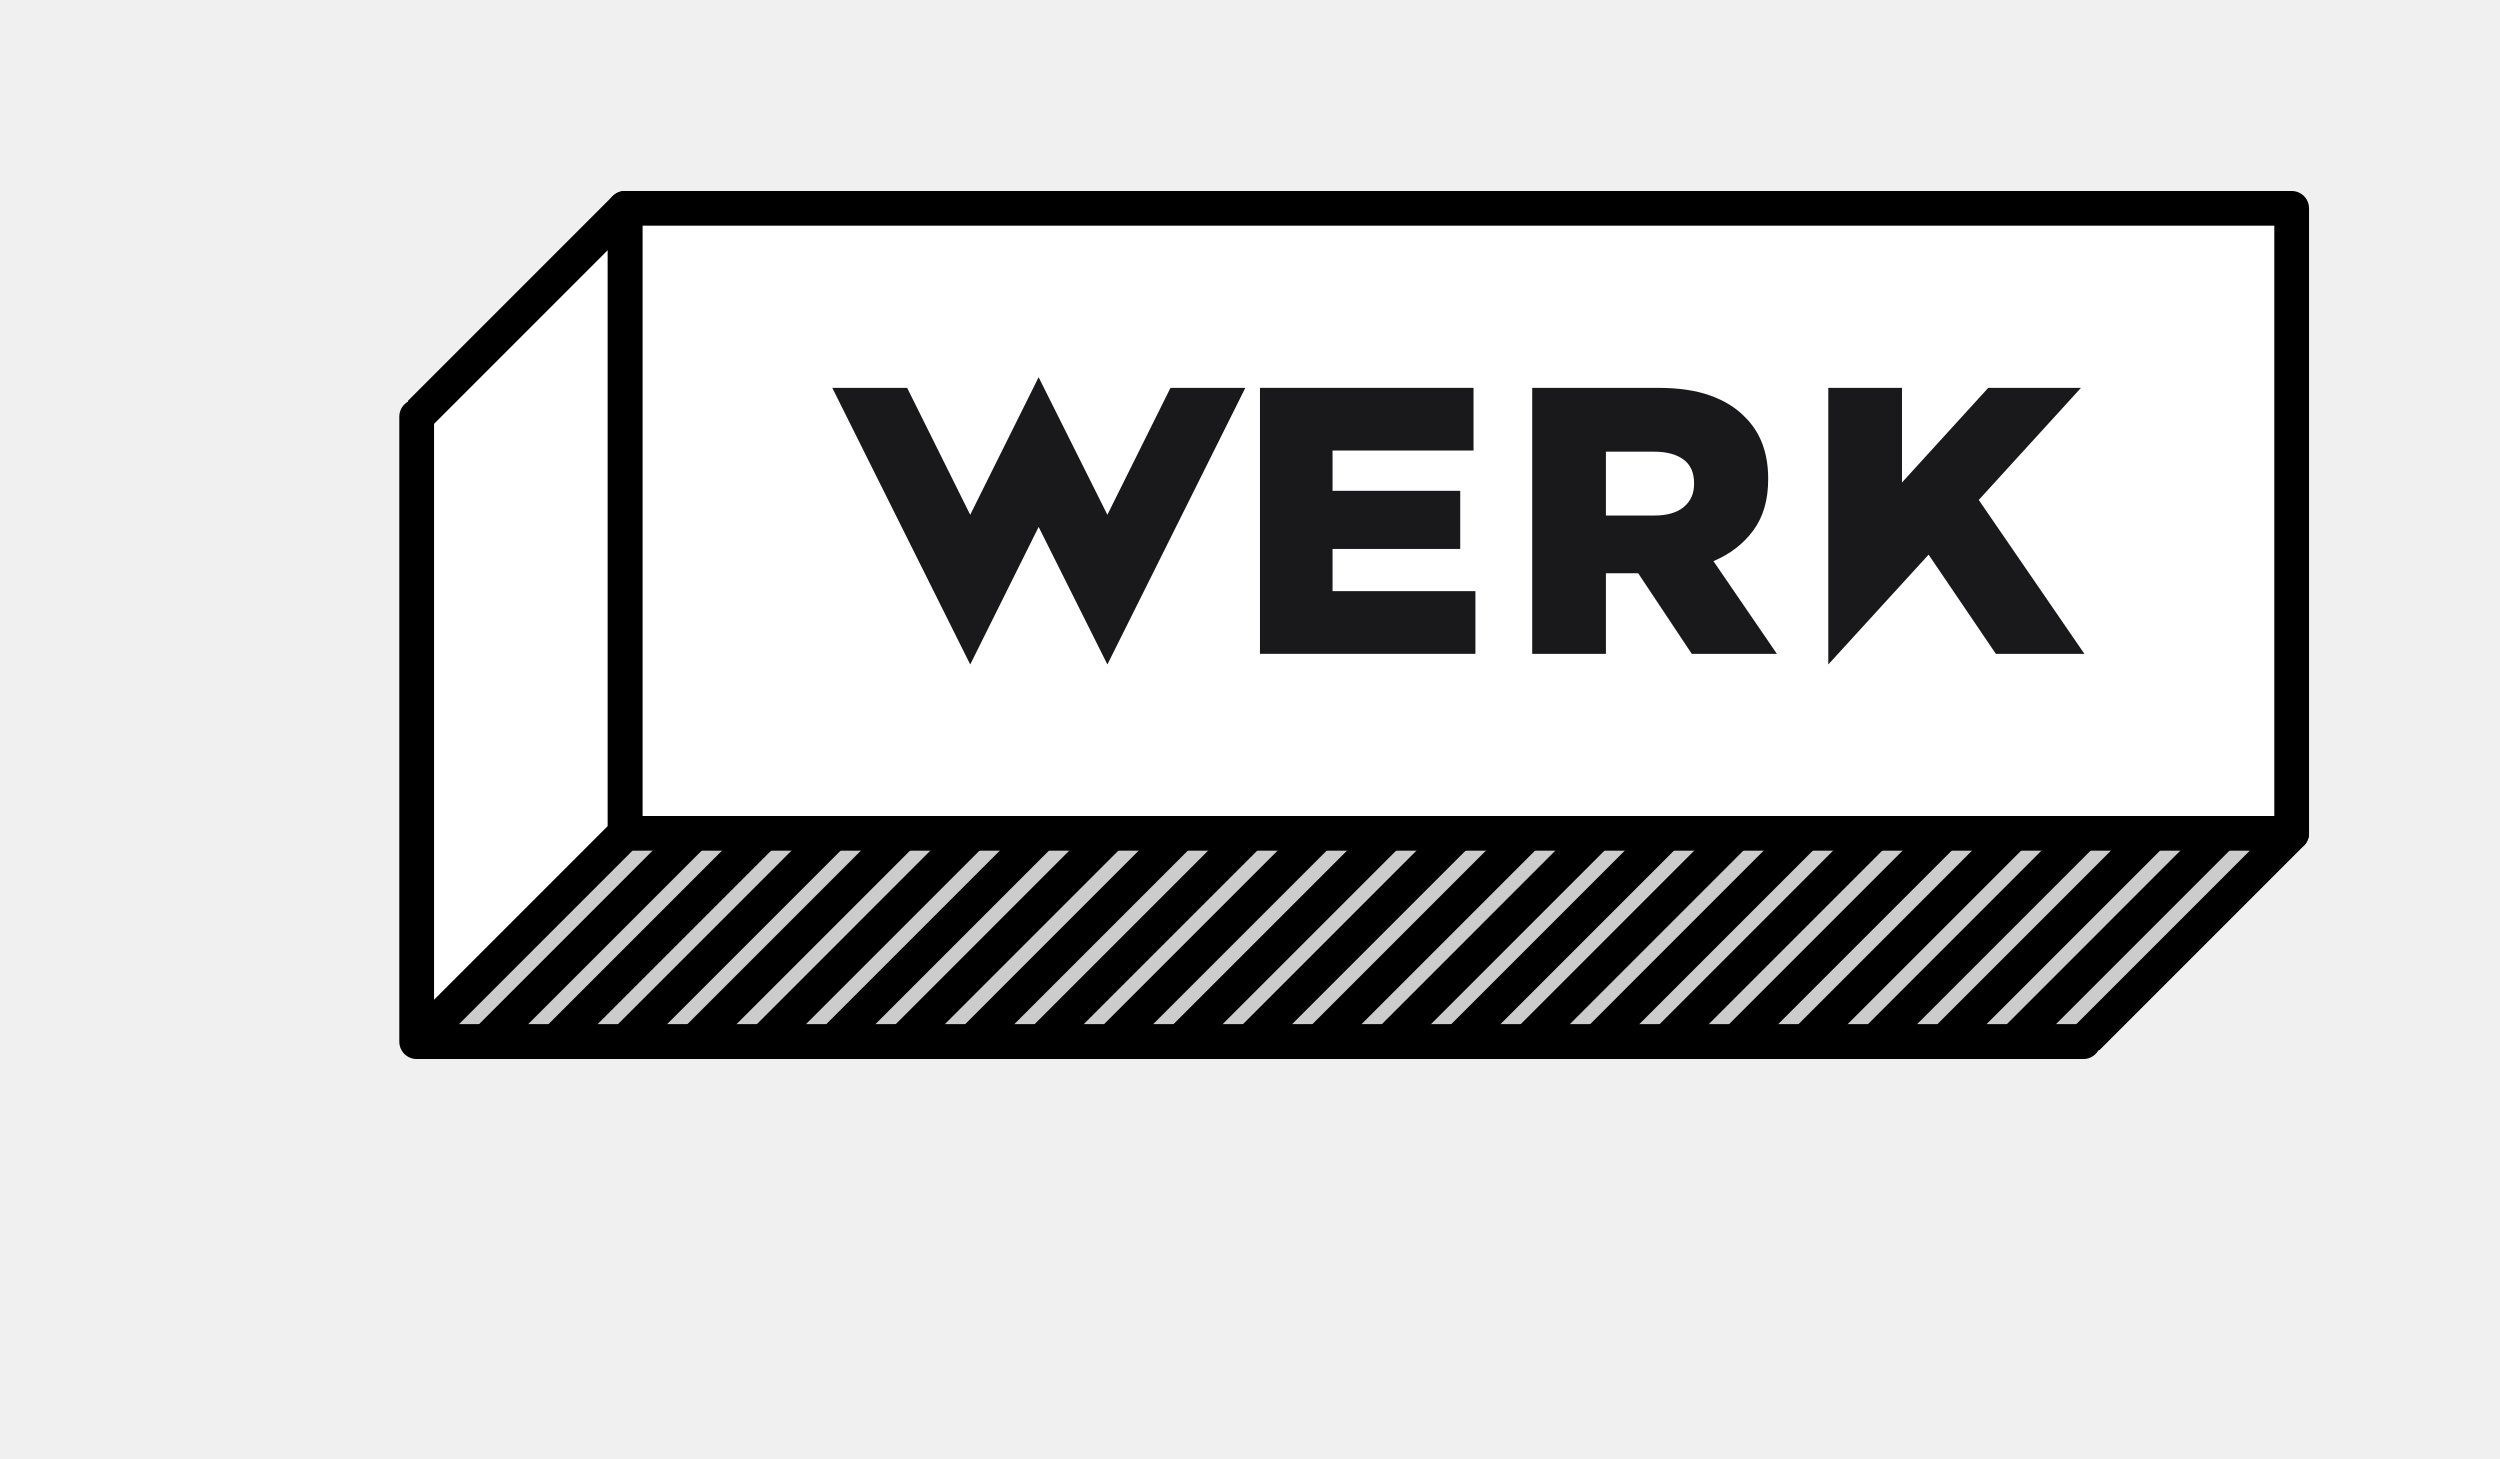
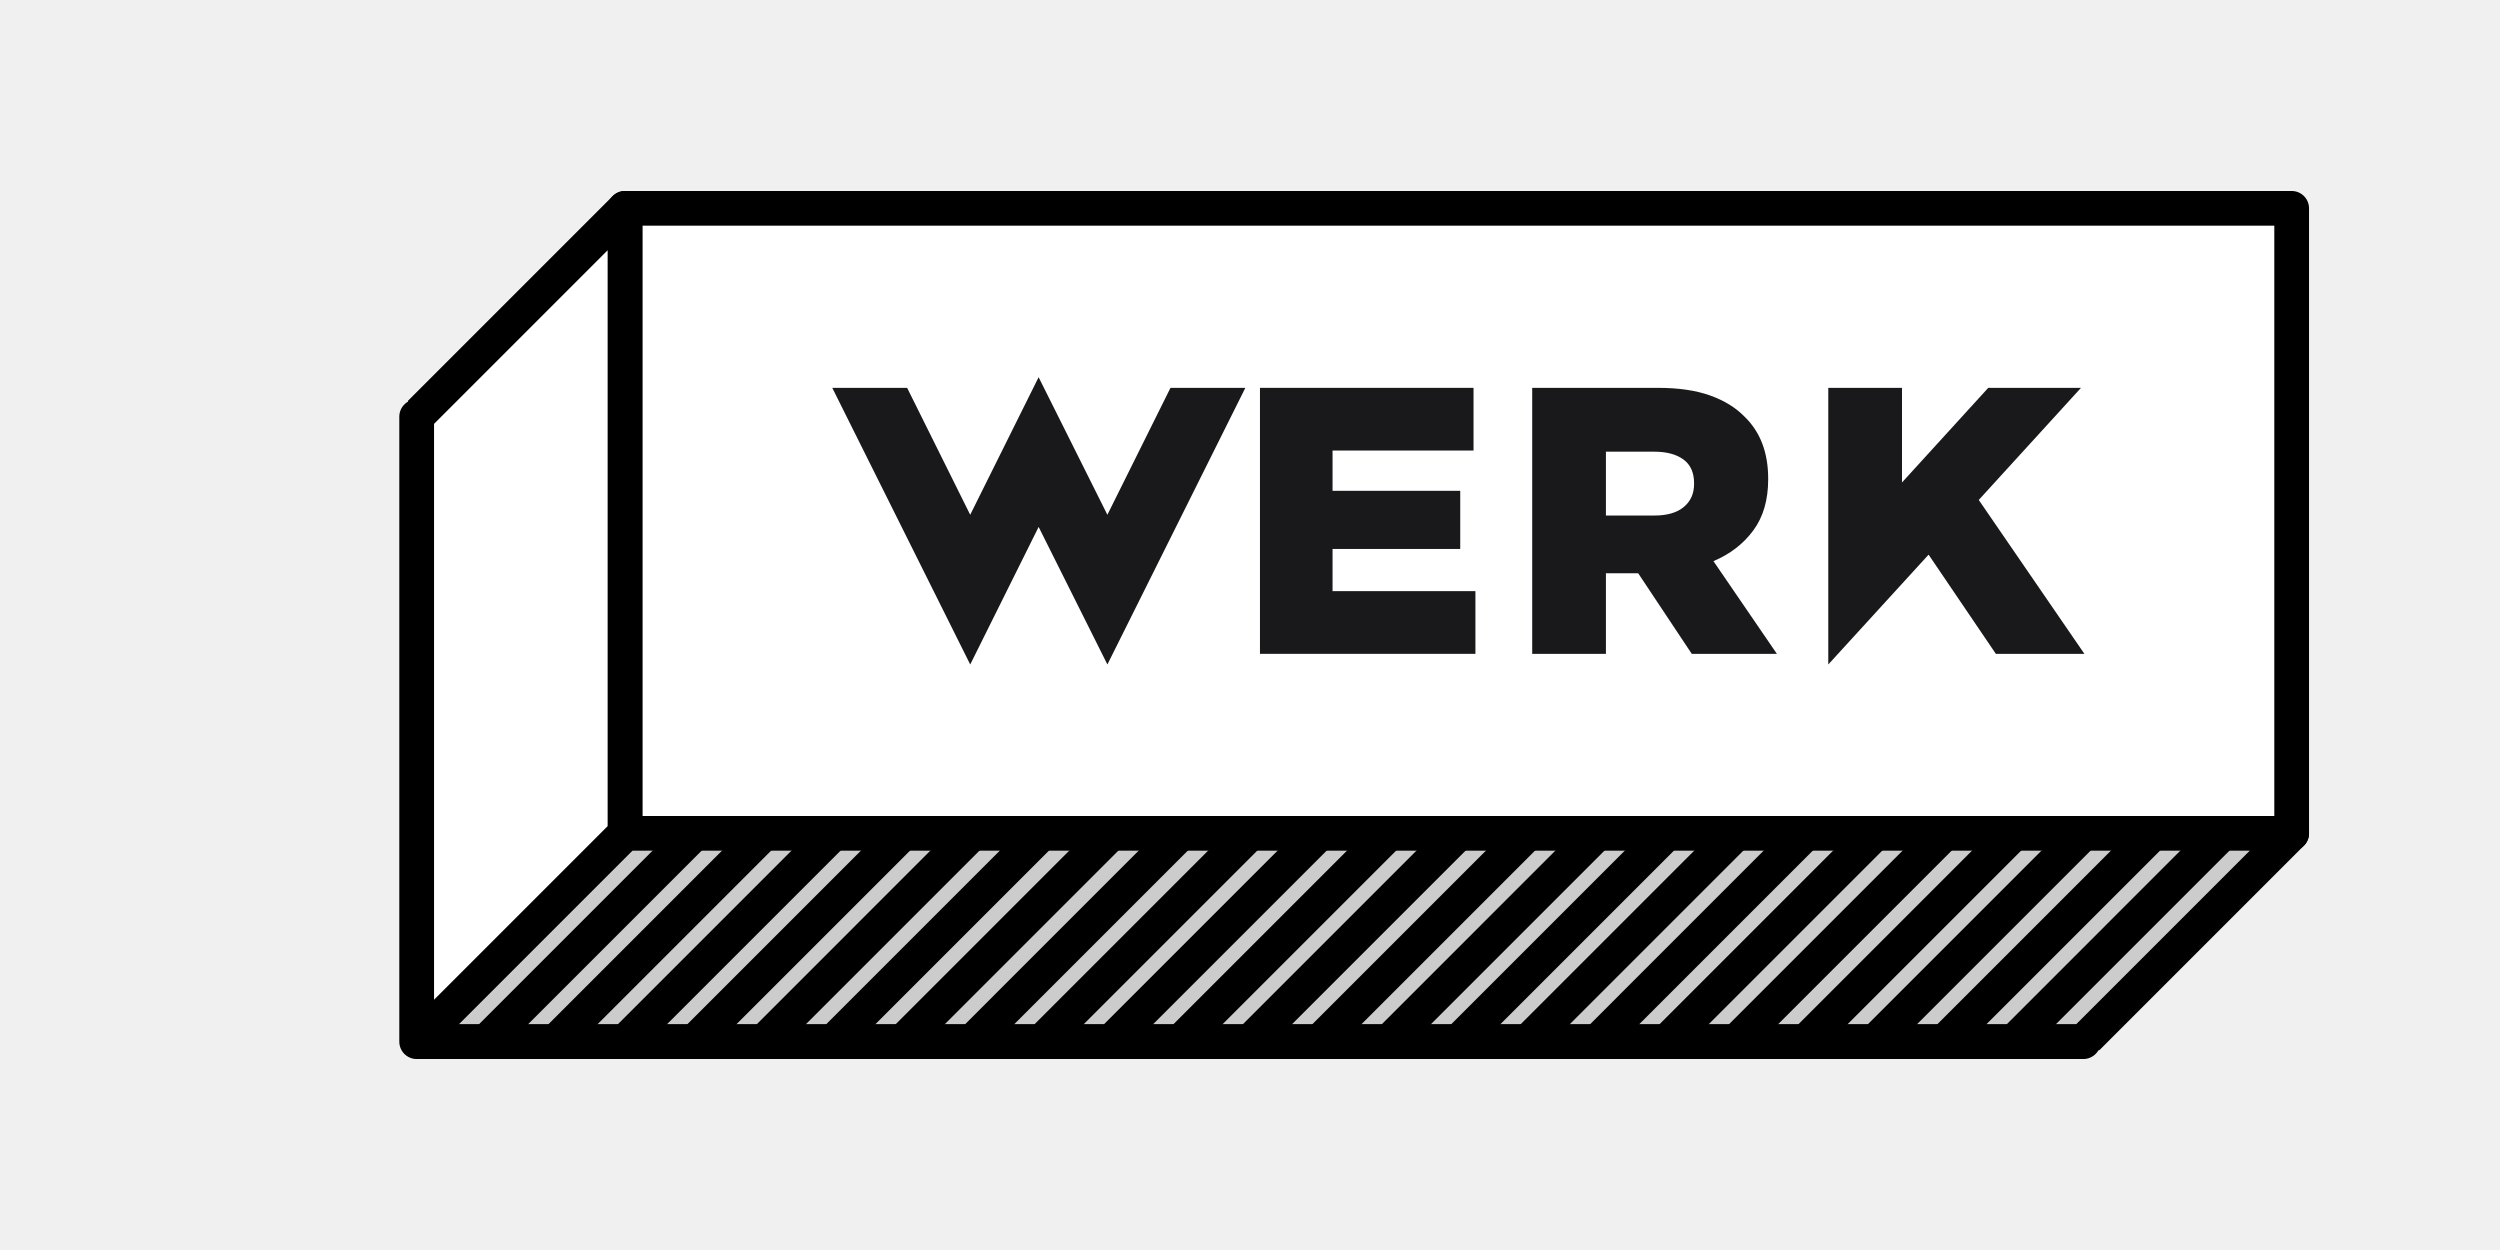
- <svg xmlns="http://www.w3.org/2000/svg" version="1.1" class="navigation-svg" x="0px" y="0px" width="144px" height="84px" viewBox="0 0 144 84" xml:space="preserve">
+ <svg xmlns="http://www.w3.org/2000/svg" version="1.1" class="navigation-svg" x="0px" y="0px" width="144px" height="72px" viewBox="0 0 144 72" xml:space="preserve">
  <style>
        .navigation-svg .fbtn-move {
            -webkit-transition: transform .3s ease-out;
                    transition: transform .3s ease-out;
        }
        .navigation-svg              .fbtn-move { transform: translate(0, 0); }
        .navigation-svg:hover                   { cursor: pointer; }
        .navigation-svg:hover        .fbtn-move { transform: translate(-18px, 18px); }
        .navigation-svg.active       .fbtn-move { transform: translate(-36px, 36px); }
        .navigation-svg.active:hover .fbtn-move { transform: translate(-18px, 18px); }
    </style>
  <defs>
    <mask id="fbtn-mask">
      <rect x="23.5" y="-1.5" fill="#FFFFFF" width="122" height="62" />
    </mask>
  </defs>
  <g mask="url(#fbtn-mask)">
    <g class="fbtn-t2">
      <polygon fill="#CCCCCC" stroke="#000000" stroke-width="2" stroke-linecap="round" stroke-linejoin="round" stroke-miterlimit="10" points="108,36 12,36 24,24 120,24" />
      <g>
        <line fill="#CCCCCC" stroke="#000000" stroke-width="2" stroke-linecap="round" stroke-linejoin="round" stroke-miterlimit="10" x1="16" y1="36" x2="28" y2="24" />
        <line fill="#CCCCCC" stroke="#000000" stroke-width="2" stroke-linecap="round" stroke-linejoin="round" stroke-miterlimit="10" x1="20" y1="36" x2="32" y2="24" />
        <line fill="#CCCCCC" stroke="#000000" stroke-width="2" stroke-linecap="round" stroke-linejoin="round" stroke-miterlimit="10" x1="24" y1="36" x2="36" y2="24" />
        <line fill="#CCCCCC" stroke="#000000" stroke-width="2" stroke-linecap="round" stroke-linejoin="round" stroke-miterlimit="10" x1="28" y1="36" x2="40" y2="24" />
        <line fill="#CCCCCC" stroke="#000000" stroke-width="2" stroke-linecap="round" stroke-linejoin="round" stroke-miterlimit="10" x1="32" y1="36" x2="44" y2="24" />
        <line fill="#CCCCCC" stroke="#000000" stroke-width="2" stroke-linecap="round" stroke-linejoin="round" stroke-miterlimit="10" x1="36" y1="36" x2="48" y2="24" />
        <line fill="#CCCCCC" stroke="#000000" stroke-width="2" stroke-linecap="round" stroke-linejoin="round" stroke-miterlimit="10" x1="40" y1="36" x2="52" y2="24" />
        <line fill="#CCCCCC" stroke="#000000" stroke-width="2" stroke-linecap="round" stroke-linejoin="round" stroke-miterlimit="10" x1="44" y1="36" x2="56" y2="24" />
        <line fill="#CCCCCC" stroke="#000000" stroke-width="2" stroke-linecap="round" stroke-linejoin="round" stroke-miterlimit="10" x1="48" y1="36" x2="60" y2="24" />
        <line fill="#CCCCCC" stroke="#000000" stroke-width="2" stroke-linecap="round" stroke-linejoin="round" stroke-miterlimit="10" x1="52" y1="36" x2="64" y2="24" />
        <line fill="#CCCCCC" stroke="#000000" stroke-width="2" stroke-linecap="round" stroke-linejoin="round" stroke-miterlimit="10" x1="56" y1="36" x2="68" y2="24" />
        <line fill="#CCCCCC" stroke="#000000" stroke-width="2" stroke-linecap="round" stroke-linejoin="round" stroke-miterlimit="10" x1="60" y1="36" x2="72" y2="24" />
        <line fill="#CCCCCC" stroke="#000000" stroke-width="2" stroke-linecap="round" stroke-linejoin="round" stroke-miterlimit="10" x1="64" y1="36" x2="76" y2="24" />
        <line fill="#CCCCCC" stroke="#000000" stroke-width="2" stroke-linecap="round" stroke-linejoin="round" stroke-miterlimit="10" x1="68" y1="36" x2="80" y2="24" />
        <line fill="#CCCCCC" stroke="#000000" stroke-width="2" stroke-linecap="round" stroke-linejoin="round" stroke-miterlimit="10" x1="72" y1="36" x2="84" y2="24" />
        <line fill="#CCCCCC" stroke="#000000" stroke-width="2" stroke-linecap="round" stroke-linejoin="round" stroke-miterlimit="10" x1="76" y1="36" x2="88" y2="24" />
        <line fill="#CCCCCC" stroke="#000000" stroke-width="2" stroke-linecap="round" stroke-linejoin="round" stroke-miterlimit="10" x1="80" y1="36" x2="92" y2="24" />
        <line fill="#CCCCCC" stroke="#000000" stroke-width="2" stroke-linecap="round" stroke-linejoin="round" stroke-miterlimit="10" x1="84" y1="36" x2="96" y2="24" />
        <line fill="#CCCCCC" stroke="#000000" stroke-width="2" stroke-linecap="round" stroke-linejoin="round" stroke-miterlimit="10" x1="88" y1="36" x2="100" y2="24" />
        <line fill="#CCCCCC" stroke="#000000" stroke-width="2" stroke-linecap="round" stroke-linejoin="round" stroke-miterlimit="10" x1="92" y1="36" x2="104" y2="24" />
        <line fill="#CCCCCC" stroke="#000000" stroke-width="2" stroke-linecap="round" stroke-linejoin="round" stroke-miterlimit="10" x1="96" y1="36" x2="108" y2="24" />
        <line fill="#CCCCCC" stroke="#000000" stroke-width="2" stroke-linecap="round" stroke-linejoin="round" stroke-miterlimit="10" x1="100" y1="36" x2="112" y2="24" />
        <line fill="#CCCCCC" stroke="#000000" stroke-width="2" stroke-linecap="round" stroke-linejoin="round" stroke-miterlimit="10" x1="104" y1="36" x2="116" y2="24" />
      </g>
    </g>
    <polygon class="fbtn-l2" fill="#FFFFFF" stroke="#000000" stroke-width="2" stroke-linecap="round" stroke-linejoin="round" stroke-miterlimit="10" points="120,60 108,72 108,36 120,24" />
    <g class="fbtn-move">
      <g class="fbtn-cf">
        <rect class="fbtn-f" x="36" y="12" fill="#FFFFFF" stroke="#000000" stroke-width="2" stroke-linecap="round" stroke-linejoin="round" stroke-miterlimit="10" width="96" height="36" />
        <g class="fbtn-c">
          <path fill="#19181B" d="M47.939,22.34h4.312l3.633,7.311l3.94-7.924l3.961,7.924l3.635-7.311h4.312l-7.946,15.934l-3.961-7.923l-3.94,7.923L47.939,22.34z" />
          <path fill="#19181B" d="M72.574,22.34h12.301v3.611h-8.12v2.32h7.354v3.349h-7.354v2.43h8.229v3.611h-12.41L72.574,22.34z" />
          <path fill="#19181B" d="M88.255,22.34H95.5c1.182,0,2.181,0.146,2.998,0.438s1.481,0.7,1.992,1.226c0.904,0.876,1.357,2.065,1.357,3.568v0.044c0,1.182-0.285,2.16-0.854,2.933c-0.568,0.774-1.335,1.364-2.298,1.773l3.655,5.341h-4.903l-3.086-4.641h-0.043h-1.817v4.641h-4.246L88.255,22.34z M95.302,29.694c0.729,0,1.291-0.164,1.686-0.493c0.394-0.328,0.591-0.769,0.591-1.324v-0.043c0-0.613-0.204-1.069-0.613-1.368c-0.408-0.299-0.971-0.449-1.685-0.449h-2.78v3.678L95.302,29.694L95.302,29.694z" />
          <path fill="#19181B" d="M105.308,22.34h4.247v5.45l4.968-5.45h5.342l-5.889,6.457l6.085,8.864h-5.1l-3.874-5.713l-5.778,6.326V22.34H105.308z" />
        </g>
      </g>
      <g class="fbtn-b">
        <polygon fill="#CCCCCC" stroke="#000000" stroke-width="2" stroke-linecap="round" stroke-linejoin="round" stroke-miterlimit="10" points="120,60 24,60 36,48 132,48" />
        <g>
          <line fill="#CCCCCC" stroke="#000000" stroke-width="2" stroke-linecap="round" stroke-linejoin="round" stroke-miterlimit="10" x1="28" y1="60" x2="40" y2="48" />
          <line fill="#CCCCCC" stroke="#000000" stroke-width="2" stroke-linecap="round" stroke-linejoin="round" stroke-miterlimit="10" x1="32" y1="60" x2="44" y2="48" />
          <line fill="#CCCCCC" stroke="#000000" stroke-width="2" stroke-linecap="round" stroke-linejoin="round" stroke-miterlimit="10" x1="36" y1="60" x2="48" y2="48" />
          <line fill="#CCCCCC" stroke="#000000" stroke-width="2" stroke-linecap="round" stroke-linejoin="round" stroke-miterlimit="10" x1="40" y1="60" x2="52" y2="48" />
          <line fill="#CCCCCC" stroke="#000000" stroke-width="2" stroke-linecap="round" stroke-linejoin="round" stroke-miterlimit="10" x1="44" y1="60" x2="56" y2="48" />
          <line fill="#CCCCCC" stroke="#000000" stroke-width="2" stroke-linecap="round" stroke-linejoin="round" stroke-miterlimit="10" x1="48" y1="60" x2="60" y2="48" />
          <line fill="#CCCCCC" stroke="#000000" stroke-width="2" stroke-linecap="round" stroke-linejoin="round" stroke-miterlimit="10" x1="52" y1="60" x2="64" y2="48" />
          <line fill="#CCCCCC" stroke="#000000" stroke-width="2" stroke-linecap="round" stroke-linejoin="round" stroke-miterlimit="10" x1="56" y1="60" x2="68" y2="48" />
          <line fill="#CCCCCC" stroke="#000000" stroke-width="2" stroke-linecap="round" stroke-linejoin="round" stroke-miterlimit="10" x1="60" y1="60" x2="72" y2="48" />
          <line fill="#CCCCCC" stroke="#000000" stroke-width="2" stroke-linecap="round" stroke-linejoin="round" stroke-miterlimit="10" x1="64" y1="60" x2="76" y2="48" />
          <line fill="#CCCCCC" stroke="#000000" stroke-width="2" stroke-linecap="round" stroke-linejoin="round" stroke-miterlimit="10" x1="68" y1="60" x2="80" y2="48" />
          <line fill="#CCCCCC" stroke="#000000" stroke-width="2" stroke-linecap="round" stroke-linejoin="round" stroke-miterlimit="10" x1="72" y1="60" x2="84" y2="48" />
          <line fill="#CCCCCC" stroke="#000000" stroke-width="2" stroke-linecap="round" stroke-linejoin="round" stroke-miterlimit="10" x1="76" y1="60" x2="88" y2="48" />
          <line fill="#CCCCCC" stroke="#000000" stroke-width="2" stroke-linecap="round" stroke-linejoin="round" stroke-miterlimit="10" x1="80" y1="60" x2="92" y2="48" />
          <line fill="#CCCCCC" stroke="#000000" stroke-width="2" stroke-linecap="round" stroke-linejoin="round" stroke-miterlimit="10" x1="84" y1="60" x2="96" y2="48" />
          <line fill="#CCCCCC" stroke="#000000" stroke-width="2" stroke-linecap="round" stroke-linejoin="round" stroke-miterlimit="10" x1="88" y1="60" x2="100" y2="48" />
          <line fill="#CCCCCC" stroke="#000000" stroke-width="2" stroke-linecap="round" stroke-linejoin="round" stroke-miterlimit="10" x1="92" y1="60" x2="104" y2="48" />
          <line fill="#CCCCCC" stroke="#000000" stroke-width="2" stroke-linecap="round" stroke-linejoin="round" stroke-miterlimit="10" x1="96" y1="60" x2="108" y2="48" />
          <line fill="#CCCCCC" stroke="#000000" stroke-width="2" stroke-linecap="round" stroke-linejoin="round" stroke-miterlimit="10" x1="100" y1="60" x2="112" y2="48" />
          <line fill="#CCCCCC" stroke="#000000" stroke-width="2" stroke-linecap="round" stroke-linejoin="round" stroke-miterlimit="10" x1="104" y1="60" x2="116" y2="48" />
          <line fill="#CCCCCC" stroke="#000000" stroke-width="2" stroke-linecap="round" stroke-linejoin="round" stroke-miterlimit="10" x1="108" y1="60" x2="120" y2="48" />
          <line fill="#CCCCCC" stroke="#000000" stroke-width="2" stroke-linecap="round" stroke-linejoin="round" stroke-miterlimit="10" x1="112" y1="60" x2="124" y2="48" />
          <line fill="#CCCCCC" stroke="#000000" stroke-width="2" stroke-linecap="round" stroke-linejoin="round" stroke-miterlimit="10" x1="116" y1="60" x2="128" y2="48" />
        </g>
      </g>
      <polygon class="fbtn-l" fill="#FFFFFF" stroke="#000000" stroke-width="2" stroke-linecap="round" stroke-linejoin="round" stroke-miterlimit="10" points="36,48 24,60 24,24 36,12" />
    </g>
  </g>
  <polyline class="fbtn-fxline-f" fill="none" stroke="#000000" stroke-width="2" stroke-linecap="round" stroke-linejoin="round" stroke-miterlimit="10" points="24,24 24,60 120,60" />
</svg>
